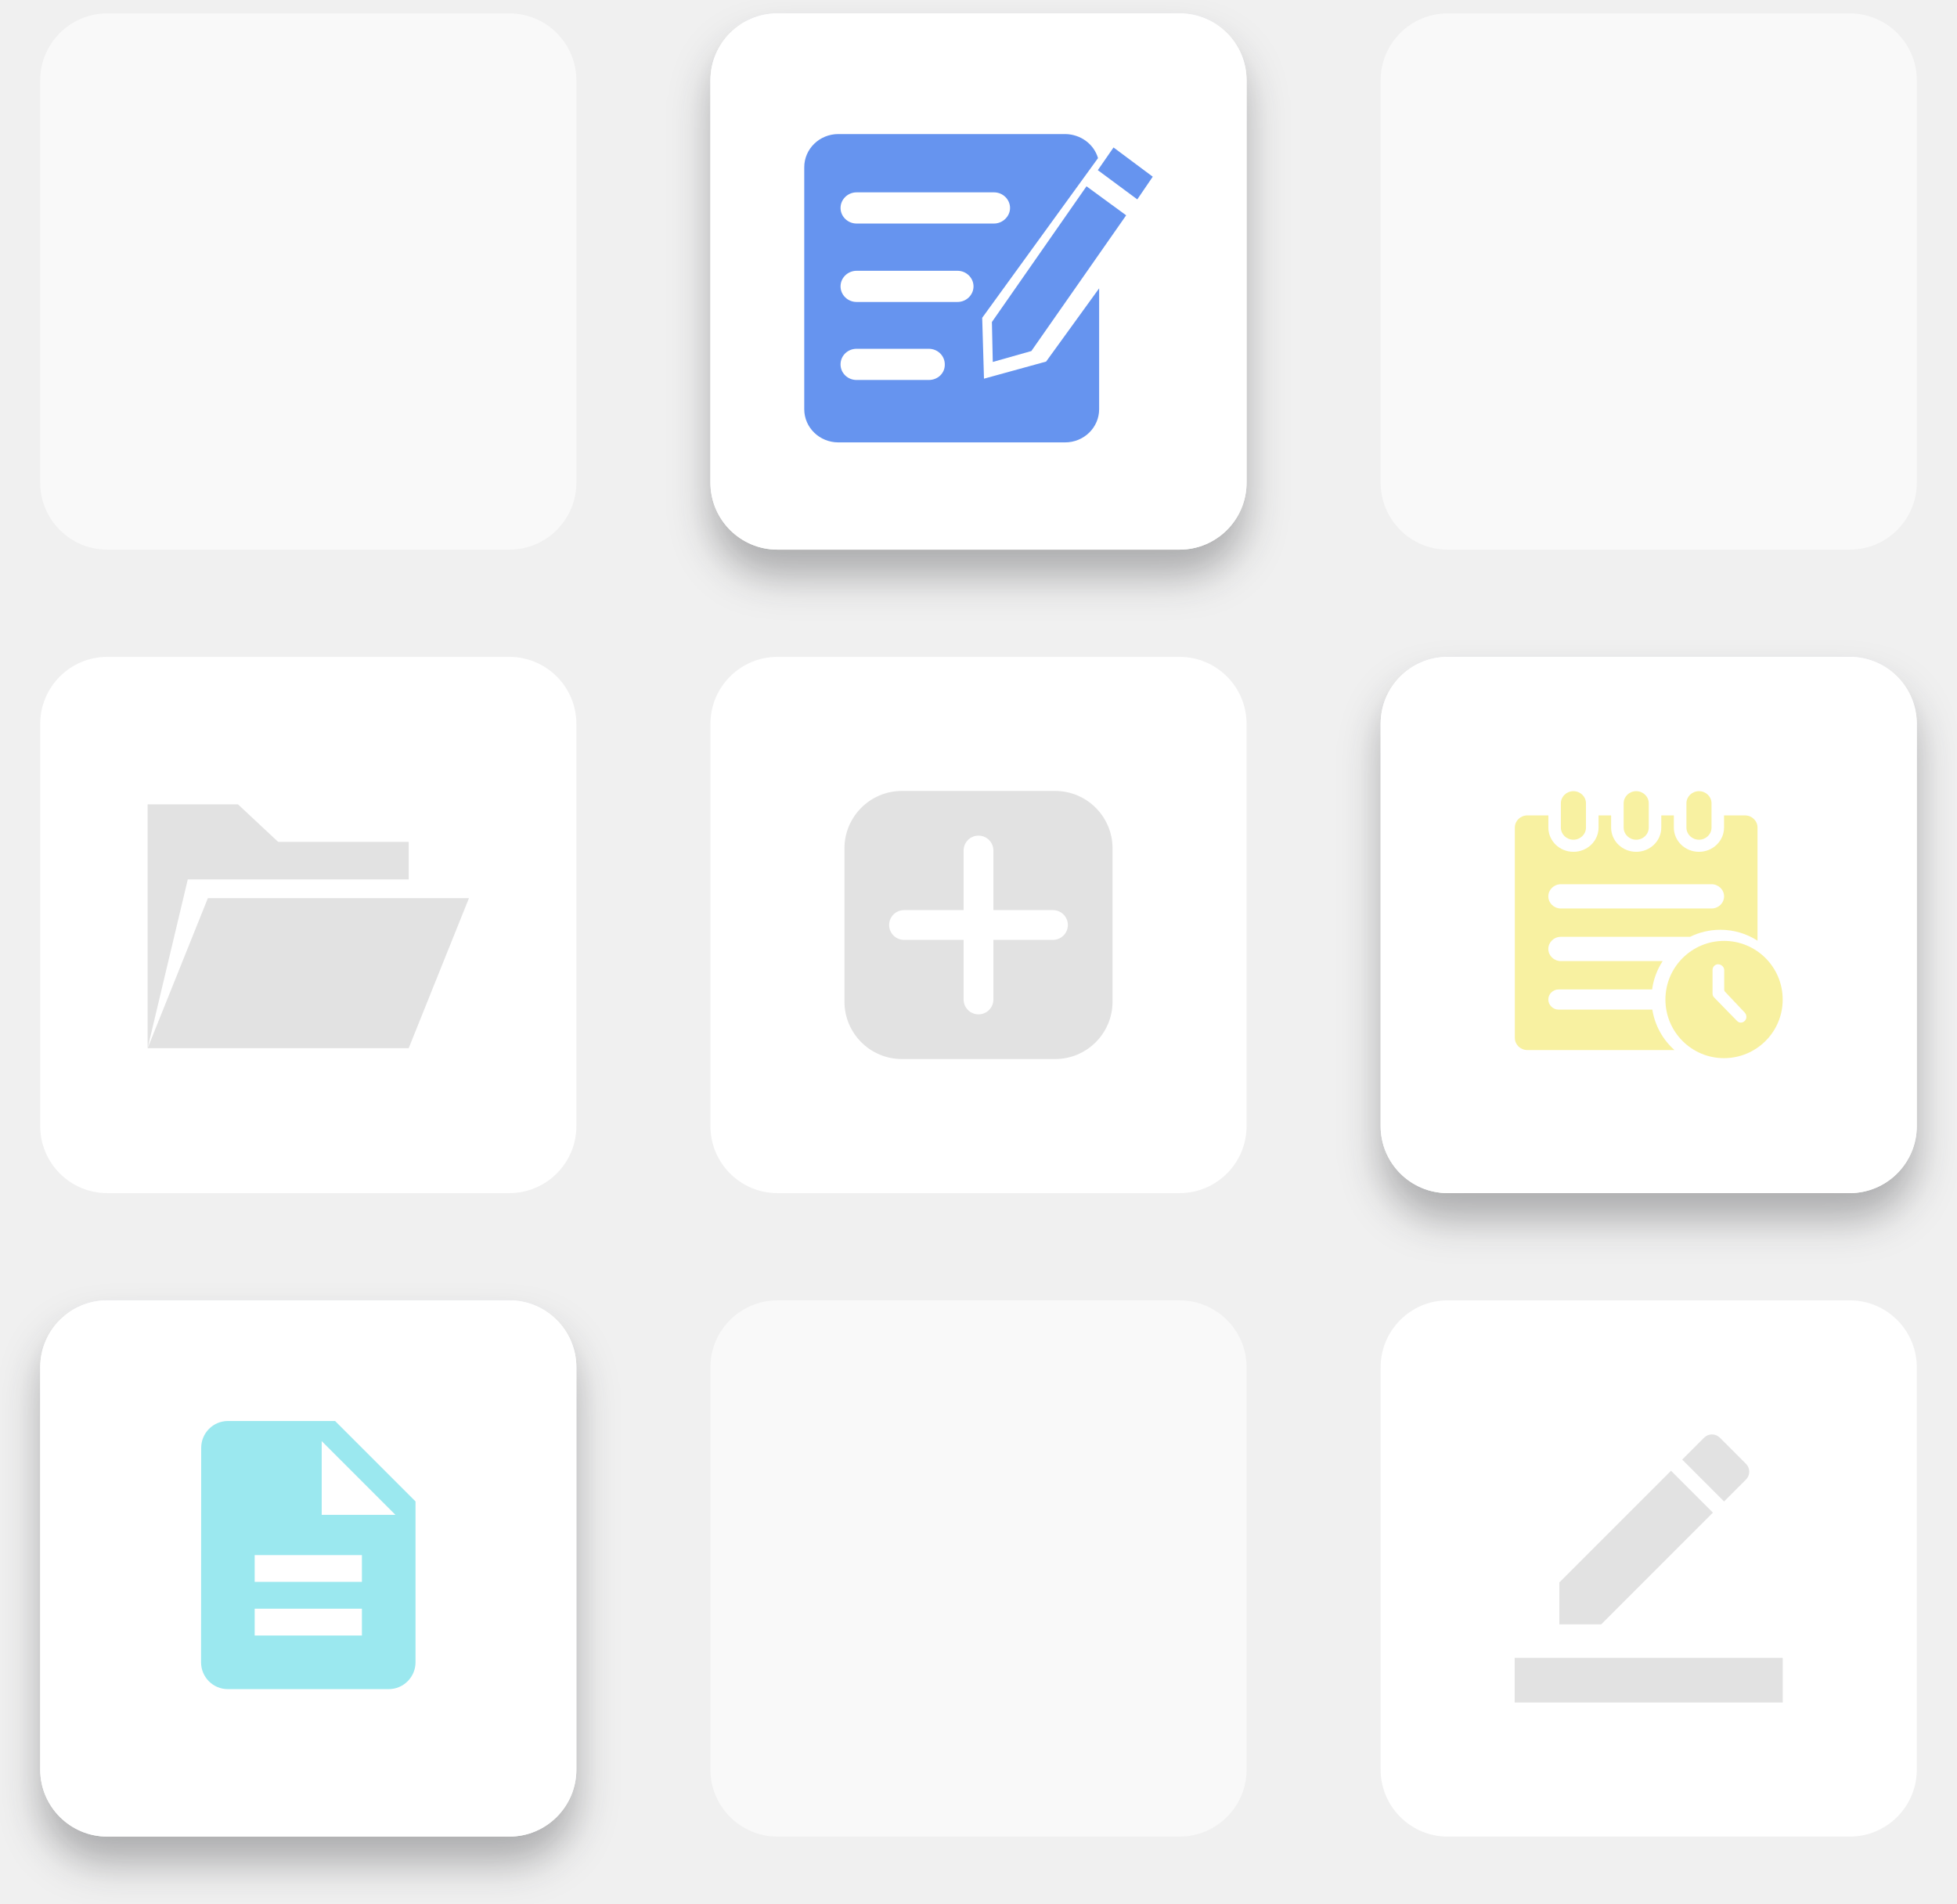
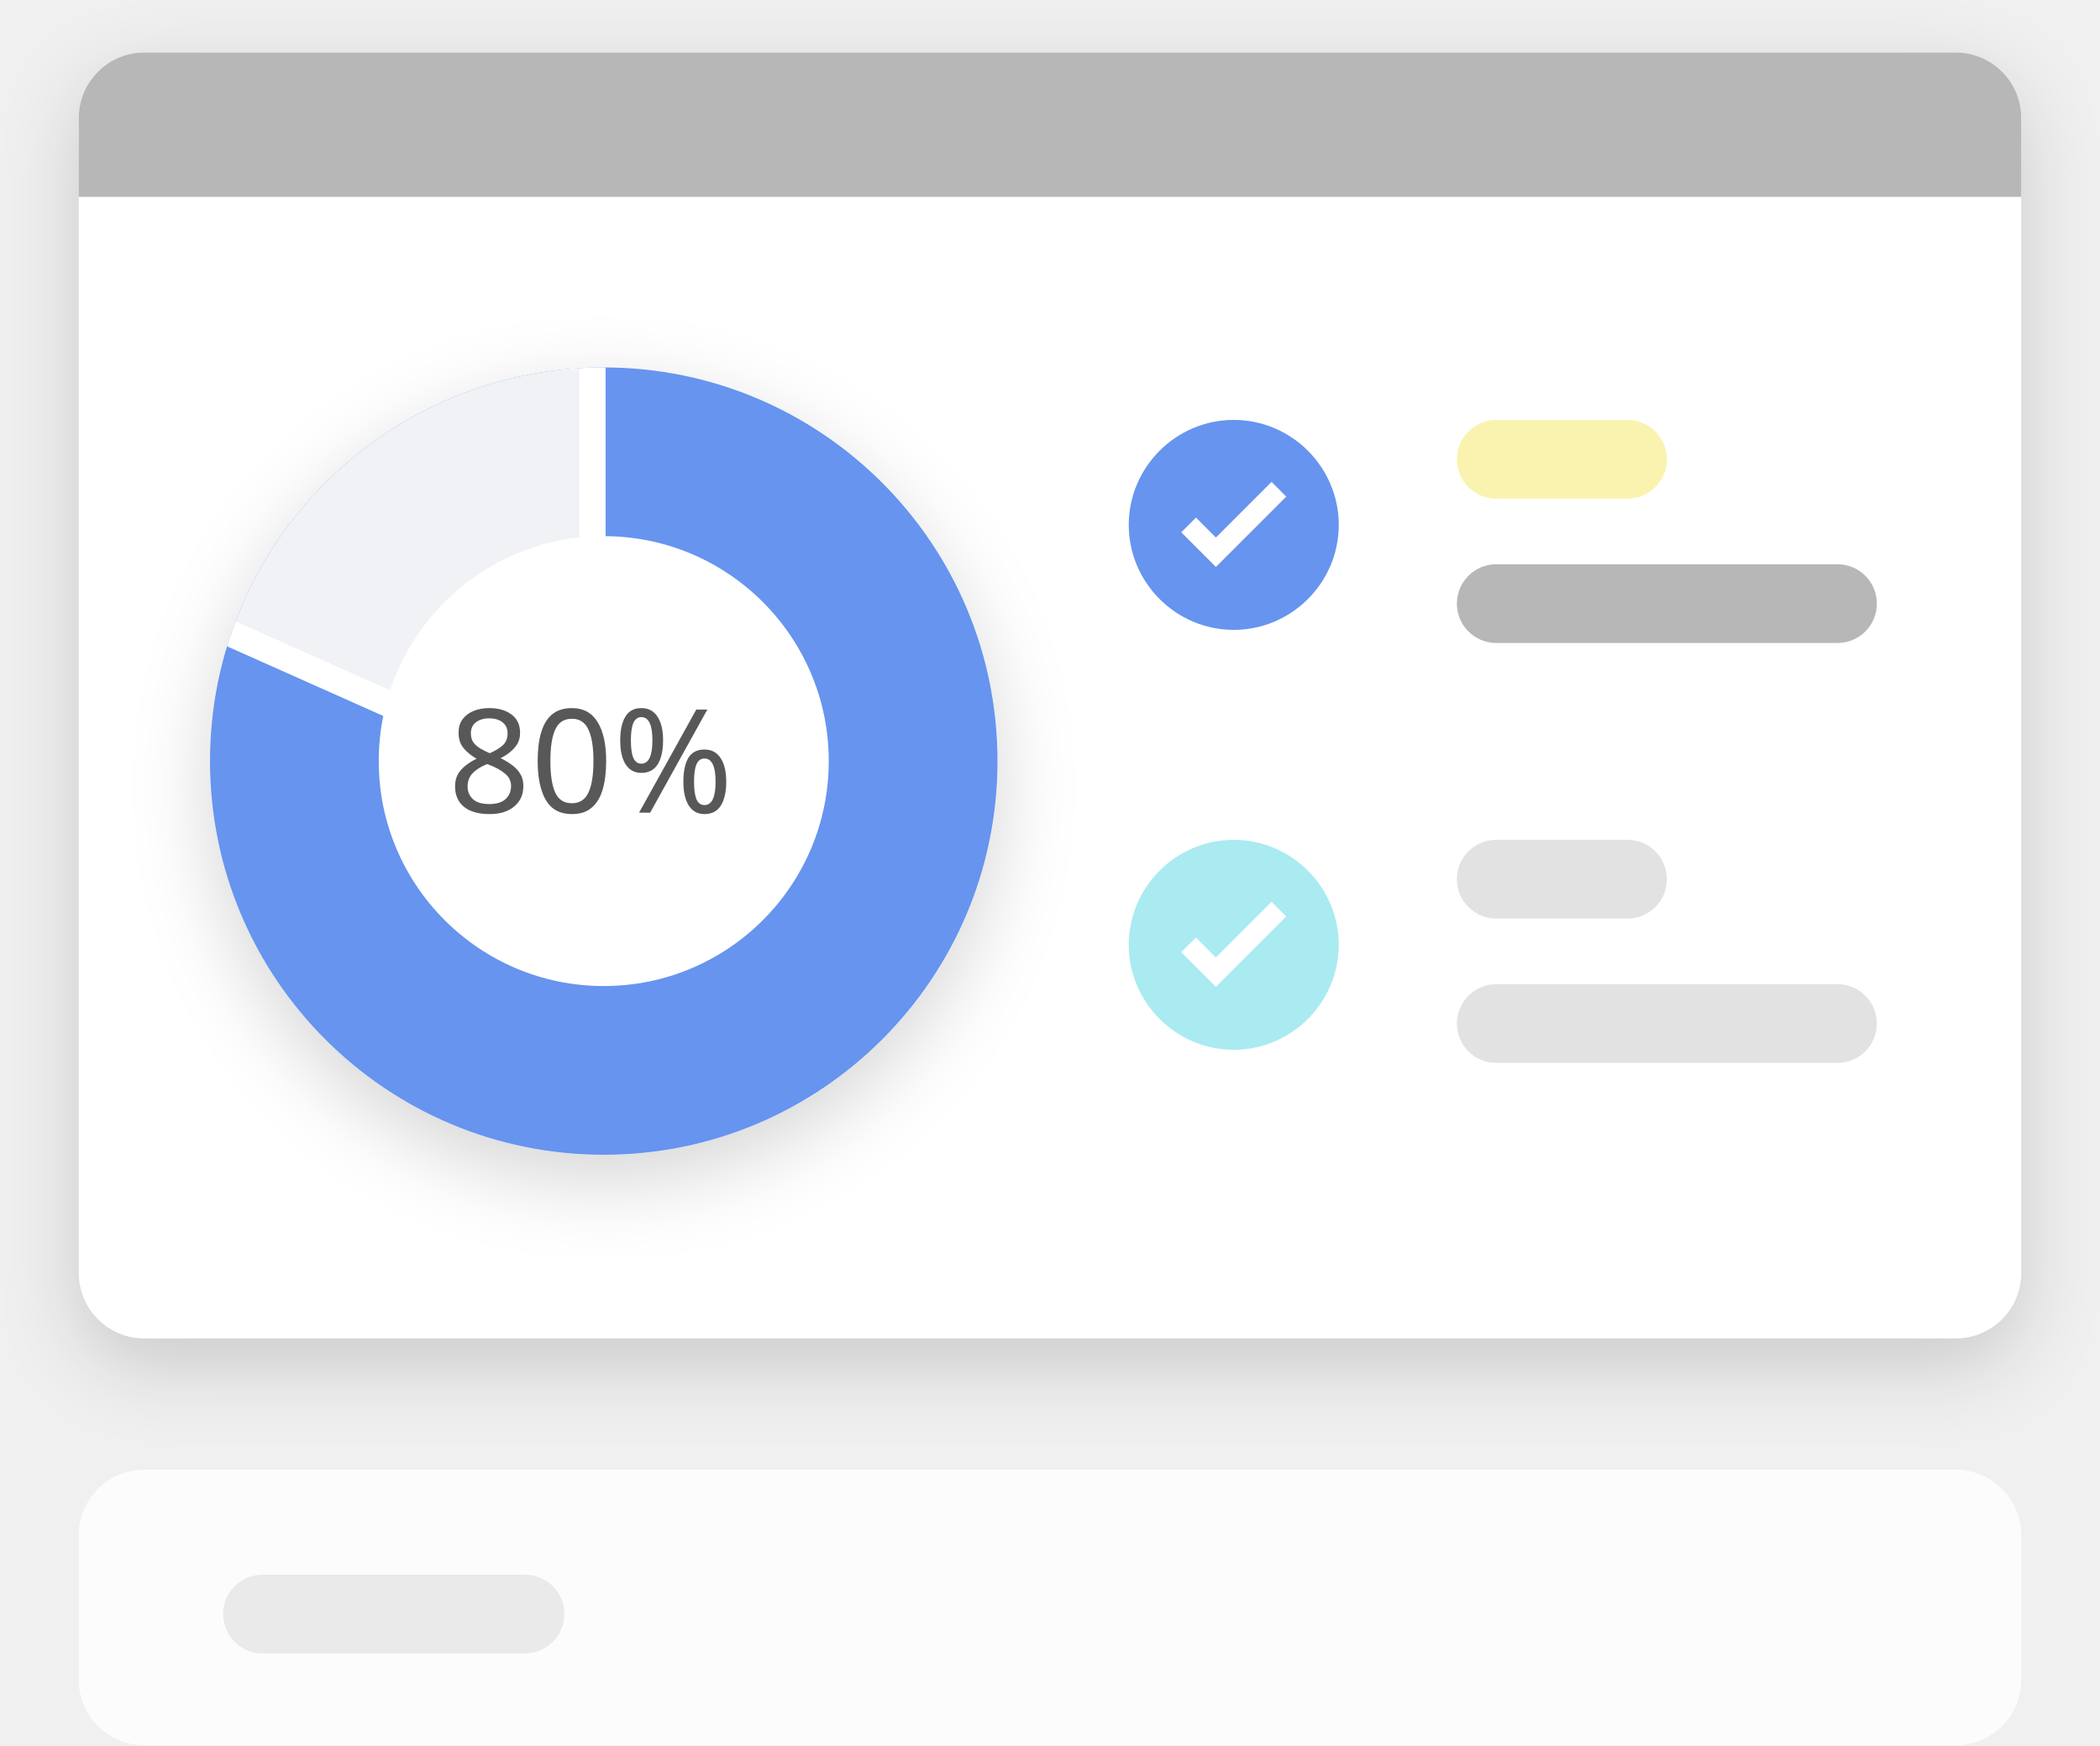
- <svg xmlns="http://www.w3.org/2000/svg" xmlns:xlink="http://www.w3.org/1999/xlink" width="146px" height="142px" viewBox="0 0 146 142" version="1.1">
+ <svg xmlns="http://www.w3.org/2000/svg" xmlns:xlink="http://www.w3.org/1999/xlink" width="160px" height="133px" viewBox="0 0 160 133" version="1.1">
  <defs>
-     <rect id="path-1" x="0" y="0" width="40" height="40" rx="5" />
-     <filter x="-13.8%" y="-8.8%" width="127.5%" height="127.5%" filterUnits="objectBoundingBox" id="filter-2">
+     <rect id="path-1" x="0" y="0" width="148" height="98" rx="5" />
+     <filter x="-6.8%" y="-8.2%" width="113.5%" height="120.4%" filterUnits="objectBoundingBox" id="filter-2">
      <feOffset dx="0" dy="2" in="SourceAlpha" result="shadowOffsetOuter1" />
-       <feGaussianBlur stdDeviation="1.5" in="shadowOffsetOuter1" result="shadowBlurOuter1" />
-       <feColorMatrix values="0 0 0 0 0.079   0 0 0 0 0.082   0 0 0 0 0.102  0 0 0 0.308 0" type="matrix" in="shadowBlurOuter1" />
+       <feGaussianBlur stdDeviation="3" in="shadowOffsetOuter1" result="shadowBlurOuter1" />
+       <feColorMatrix values="0 0 0 0 0   0 0 0 0 0   0 0 0 0 0  0 0 0 0.16 0" type="matrix" in="shadowBlurOuter1" />
    </filter>
-     <rect id="path-3" x="0" y="0" width="40" height="40" rx="5" />
-     <filter x="-13.8%" y="-8.8%" width="127.5%" height="127.5%" filterUnits="objectBoundingBox" id="filter-4">
+     <filter x="-26.7%" y="-26.7%" width="153.3%" height="153.3%" filterUnits="objectBoundingBox" id="filter-3">
      <feOffset dx="0" dy="2" in="SourceAlpha" result="shadowOffsetOuter1" />
-       <feGaussianBlur stdDeviation="1.5" in="shadowOffsetOuter1" result="shadowBlurOuter1" />
-       <feColorMatrix values="0 0 0 0 0.079   0 0 0 0 0.082   0 0 0 0 0.102  0 0 0 0.308 0" type="matrix" in="shadowBlurOuter1" />
+       <feGaussianBlur stdDeviation="3" in="shadowOffsetOuter1" result="shadowBlurOuter1" />
+       <feColorMatrix values="0 0 0 0 0   0 0 0 0 0   0 0 0 0 0  0 0 0 0.16 0" type="matrix" in="shadowBlurOuter1" result="shadowMatrixOuter1" />
+       <feMerge>
+         <feMergeNode in="shadowMatrixOuter1" />
+         <feMergeNode in="SourceGraphic" />
+       </feMerge>
    </filter>
-     <rect id="path-5" x="0" y="0" width="40" height="40" rx="5" />
-     <filter x="-13.8%" y="-8.8%" width="127.5%" height="127.5%" filterUnits="objectBoundingBox" id="filter-6">
-       <feOffset dx="0" dy="2" in="SourceAlpha" result="shadowOffsetOuter1" />
-       <feGaussianBlur stdDeviation="1.5" in="shadowOffsetOuter1" result="shadowBlurOuter1" />
-       <feColorMatrix values="0 0 0 0 0.079   0 0 0 0 0.082   0 0 0 0 0.102  0 0 0 0.308 0" type="matrix" in="shadowBlurOuter1" />
-     </filter>
+     <circle id="path-4" cx="30" cy="30" r="30" />
  </defs>
-   <g id="Page-1" stroke="none" stroke-width="1" fill="none" fill-rule="evenodd">
-     <g id="wiki-4" transform="translate(3, 1)">
-       <rect id="Rectangle-4-Copy-15" fill-opacity="0.6" fill="#FFFFFF" fill-rule="nonzero" x="0" y="0" width="40" height="40" rx="5" />
-       <rect id="Rectangle-4-Copy-32" fill="#FFFFFF" fill-rule="nonzero" x="0" y="48" width="40" height="40" rx="5" />
-       <g id="文件-(1)" transform="translate(8, 59)" fill="#E2E2E2" fill-rule="nonzero">
-         <path d="M19.491,18.188 L23.986,6.997 L4.508,6.997 L0.014,18.188 L19.491,18.188 Z M3.01,5.598 L0.014,18.188 L0.014,0.002 L6.756,0.002 L9.752,2.8 L19.491,2.8 L19.491,5.598 L3.01,5.598 Z" id="Shape" />
-       </g>
-       <g id="Rectangle-4-Copy-35" transform="translate(0, 96)">
-         <g id="path-1-link" fill-rule="nonzero">
-           <g id="path-1">
+   <g id="页面-1" stroke="none" stroke-width="1" fill="none" fill-rule="evenodd">
+     <g id="产品模块" transform="translate(-767, -1041)">
+       <g id="test-3" transform="translate(773, 1045)">
+         <g id="test-1">
+           <g id="Rectangle-4-Copy-16">
            <use fill="black" fill-opacity="1" filter="url(#filter-2)" xlink:href="#path-1" />
            <use fill="#FFFFFF" fill-rule="evenodd" xlink:href="#path-1" />
          </g>
+           <path d="M5,0 L143,0 C145.761,-5.07265313e-16 148,2.239 148,5 L148,11 L148,11 L0,11 L0,5 C-3.38176876e-16,2.239 2.239,5.07265313e-16 5,0 Z" id="Rectangle-4-Copy-20" fill="#B7B7B7" />
+           <rect id="Rectangle-4-Copy-21" fill-opacity="0.8" fill="#FFFFFF" x="0" y="108" width="148" height="21" rx="5" />
+           <rect id="Rectangle-6-Copy-11" fill-opacity="0.1" fill="#4A4A4A" x="11" y="116" width="26" height="6" rx="3" />
        </g>
-         <g id="path-1-link" fill="#FFFFFF">
-           <rect id="path-1" x="0" y="0" width="40" height="40" rx="5" />
+         <g id="Group-18" filter="url(#filter-3)" transform="translate(40, 54) scale(-1, 1) translate(-40, -54) translate(10, 24)">
+           <mask id="mask-5" fill="white">
+             <use xlink:href="#path-4" />
+           </mask>
+           <use id="Oval" fill="#6694EF" xlink:href="#path-4" />
+           <path d="M31.393,-0.857 C44.447,-0.857 55.648,7.878 60,19.581 L30.857,32.571 L30.858,-0.852 C31.036,-0.856 31.214,-0.857 31.393,-0.857 Z" id="Oval" stroke="#FFFFFF" stroke-width="2" fill="#F0F2F5" mask="url(#mask-5)" />
+           <circle id="Oval" fill="#FFFFFF" mask="url(#mask-5)" cx="30" cy="30" r="17.143" />
+           <text id="80%" transform="translate(29.85714, 29.92857) scale(-1, 1) translate(-29.85714, -29.92857) " font-family="PingFangSC-Regular, PingFang SC" font-size="11" font-weight="normal" fill="#000000" fill-opacity="0.65">
+             <tspan x="17.857" y="33.929">80%</tspan>
+           </text>
        </g>
-       </g>
-       <rect id="Rectangle-4-Copy-31" fill-opacity="0.6" fill="#FFFFFF" fill-rule="nonzero" x="100" y="0" width="40" height="40" rx="5" />
-       <g id="Rectangle-4-Copy-33" transform="translate(100, 48)">
-         <g id="path-3-link" fill-rule="nonzero">
-           <g id="path-3">
-             <use fill="black" fill-opacity="1" filter="url(#filter-4)" xlink:href="#path-3" />
-             <use fill="#FFFFFF" fill-rule="evenodd" xlink:href="#path-3" />
-           </g>
-         </g>
-         <g id="path-3-link" fill="#FFFFFF">
-           <rect id="path-3" x="0" y="0" width="40" height="40" rx="5" />
-         </g>
-       </g>
-       <rect id="Rectangle-4-Copy-36" fill="#FFFFFF" fill-rule="nonzero" x="100" y="96" width="40" height="40" rx="5" />
-       <g id="Rectangle-4-Copy-17" transform="translate(50, 0)">
-         <g id="path-5-link" fill-rule="nonzero">
-           <g id="path-5">
-             <use fill="black" fill-opacity="1" filter="url(#filter-6)" xlink:href="#path-5" />
-             <use fill="#FFFFFF" fill-rule="evenodd" xlink:href="#path-5" />
-           </g>
-         </g>
-         <g id="path-5-link" fill="#FFFFFF">
-           <rect id="path-5" x="0" y="0" width="40" height="40" rx="5" />
-         </g>
-       </g>
-       <g id="测试记录" transform="translate(57, 9)" fill="#6694EF" fill-rule="nonzero">
-         <path d="M21.057,3.897 L14,14.021 L14.065,17 L16.943,16.186 L24.016,6.062 L21.057,3.897 Z M21.902,2.693 L23.073,1 L26,3.181 L24.846,4.874 L21.902,2.693 Z" id="Shape" />
-         <path d="M18.045,16.971 L13.409,18.248 L13.276,13.706 L21.917,1.794 C21.601,0.727 20.604,0.016 19.474,0 L2.542,0 C1.13,0 0,1.115 0,2.473 L0,20.527 C0,21.901 1.147,23 2.542,23 L19.458,23 C20.87,23 22,21.885 22,20.527 L22,11.508 L18.045,16.971 Z M3.905,4.348 L14.157,4.348 C14.822,4.348 15.353,4.881 15.353,5.512 C15.353,6.142 14.805,6.675 14.157,6.675 L3.905,6.675 C3.24,6.675 2.708,6.142 2.708,5.512 C2.708,4.881 3.24,4.348 3.905,4.348 Z M9.289,18.345 L3.905,18.345 C3.24,18.345 2.708,17.828 2.708,17.181 C2.708,16.535 3.24,16.018 3.905,16.018 L9.289,16.018 C9.953,16.018 10.485,16.535 10.485,17.181 C10.502,17.828 9.97,18.345 9.289,18.345 Z M11.432,12.526 L3.905,12.526 C3.24,12.526 2.708,11.993 2.708,11.363 C2.708,10.716 3.257,10.199 3.905,10.199 L11.432,10.199 C12.097,10.199 12.628,10.732 12.628,11.363 C12.628,11.993 12.097,12.526 11.432,12.526 Z" id="Shape" />
-       </g>
-       <path d="M124.79,111.835 L121.665,108.71 L113.333,117.043 L113.333,120.167 L116.458,120.167 L124.79,111.835 Z M127.257,109.368 C127.582,109.043 127.582,108.518 127.257,108.194 L125.307,106.244 C124.982,105.919 124.457,105.919 124.132,106.244 L122.499,107.877 L125.623,111.002 L127.257,109.368 Z M110,122.667 L129.998,122.667 L129.998,126 L110,126 L110,122.667 Z" id="Shape" fill="#E2E2E2" fill-rule="nonzero" />
-       <path d="M22,105 L14,105 C12.9,105 12.01,105.9 12.01,107 L12,123 C12,124.1 12.89,125 13.99,125 L26,125 C27.1,125 28,124.1 28,123 L28,111 L22,105 Z M16,119 L24,119 L24,121 L16,121 L16,119 Z M16,115 L24,115 L24,117 L16,117 L16,115 Z M21,112 L21,106.5 L26.5,112 L21,112 Z" id="Fill-159" fill="#9BE8EF" fill-rule="nonzero" />
-       <rect id="Rectangle-4-Copy-34" fill="#FFFFFF" fill-rule="nonzero" x="50" y="48" width="40" height="40" rx="5" />
-       <g id="创建" transform="translate(60, 58)" fill="#E2E2E2" fill-rule="nonzero">
-         <path d="M4.286,-1.38936481e-14 L15.714,-1.38936481e-14 C18.081,-1.38936481e-14 20,1.919 20,4.286 L20,15.714 C20,18.081 18.081,20 15.714,20 L4.286,20 C1.919,20 -1.38936481e-14,18.081 -1.42108547e-14,15.714 L-1.42108547e-14,4.286 C-1.45280613e-14,1.919 1.919,-1.38936481e-14 4.286,-1.38936481e-14 Z M8.889,8.889 L4.446,8.889 C3.832,8.889 3.334,9.386 3.334,10 C3.334,10.614 3.832,11.111 4.446,11.111 L8.889,11.111 L8.889,15.554 C8.889,16.168 9.386,16.666 10,16.666 C10.614,16.666 11.111,16.168 11.111,15.554 L11.111,11.111 L15.554,11.111 C16.168,11.111 16.666,10.614 16.666,10 C16.666,9.386 16.168,8.889 15.554,8.889 L11.111,8.889 L11.111,4.446 C11.111,3.832 10.614,3.334 10,3.334 C9.386,3.334 8.889,3.832 8.889,4.446 L8.889,8.889 Z" id="Shape" />
-       </g>
-       <rect id="Rectangle-4-Copy-37" fill-opacity="0.6" fill="#FFFFFF" fill-rule="nonzero" x="50" y="96" width="40" height="40" rx="5" />
-       <g id="测试进度" transform="translate(110, 58)" fill="#F8F1A1" fill-rule="nonzero">
-         <path d="M15.628,11.186 C13.211,11.184 11.247,13.143 11.247,15.56 C11.247,17.977 13.2,19.933 15.614,19.933 C18.034,19.933 19.993,17.982 19.996,15.571 C19.999,13.151 18.045,11.189 15.628,11.186 Z M17.003,17.259 C16.852,17.309 16.71,17.281 16.598,17.164 C16.313,16.87 15.156,15.697 14.874,15.398 C14.798,15.319 14.762,15.216 14.762,15.104 C14.762,14.523 14.759,13.942 14.762,13.358 C14.765,13.117 14.944,12.933 15.173,12.93 C15.402,12.93 15.631,13.117 15.634,13.363 C15.637,13.609 15.628,14.598 15.634,14.847 C15.634,14.889 15.659,14.939 15.687,14.97 C15.902,15.202 16.953,16.303 17.165,16.535 C17.386,16.778 17.299,17.158 17.003,17.259 Z M4.383,3.639 C4.9,3.639 5.32,3.234 5.32,2.733 L5.32,0.923 C5.32,0.422 4.9,0.017 4.383,0.017 C3.867,0.017 3.447,0.422 3.447,0.923 L3.447,2.733 C3.447,3.234 3.867,3.639 4.383,3.639 Z M13.75,3.639 C14.267,3.639 14.686,3.234 14.686,2.733 L14.686,0.923 C14.686,0.422 14.267,0.017 13.75,0.017 C13.233,0.017 12.814,0.422 12.814,0.923 L12.814,2.733 C12.814,3.234 13.233,3.639 13.75,3.639 Z M9.067,3.639 C9.584,3.639 10.003,3.234 10.003,2.733 L10.003,0.923 C10.003,0.422 9.584,0.017 9.067,0.017 C8.55,0.017 8.131,0.422 8.131,0.923 L8.131,2.733 C8.131,3.234 8.55,3.639 9.067,3.639 Z" id="Shape" />
-         <path d="M10.271,16.314 L3.291,16.314 C2.861,16.314 2.511,15.976 2.511,15.56 C2.511,15.143 2.861,14.805 3.291,14.805 L10.255,14.805 C10.358,14.034 10.635,13.316 11.04,12.693 L3.447,12.693 C2.93,12.693 2.511,12.287 2.511,11.787 C2.511,11.287 2.93,10.882 3.447,10.882 L13.085,10.882 C13.767,10.547 14.536,10.357 15.346,10.357 C16.369,10.357 17.319,10.656 18.118,11.17 L18.118,2.731 C18.118,2.23 17.699,1.825 17.182,1.825 L15.62,1.825 L15.62,2.731 C15.62,3.731 14.781,4.541 13.748,4.541 C12.714,4.541 11.875,3.731 11.875,2.731 L11.875,1.825 L10.939,1.825 L10.939,2.731 C10.939,3.731 10.101,4.541 9.067,4.541 C8.033,4.541 7.195,3.731 7.195,2.731 L7.195,1.825 L6.259,1.825 L6.259,2.731 C6.259,3.731 5.42,4.541 4.386,4.541 C3.352,4.541 2.514,3.731 2.514,2.731 L2.514,1.825 L0.949,1.825 C0.432,1.825 0.013,2.23 0.013,2.731 L0.013,18.424 C0.013,18.924 0.432,19.329 0.949,19.329 L11.923,19.329 C11.059,18.561 10.461,17.507 10.271,16.314 Z M3.447,6.959 L14.686,6.959 C15.203,6.959 15.623,7.364 15.623,7.864 C15.623,8.364 15.203,8.769 14.686,8.769 L3.447,8.769 C2.93,8.769 2.511,8.364 2.511,7.864 C2.511,7.364 2.93,6.959 3.447,6.959 Z" id="Shape" />
+         <path d="M88,28 C83.6,28 80,31.6 80,36 C80,40.4 83.6,44 88,44 C92.4,44 96,40.4 96,36 C96,31.6 92.4,28 88,28 L88,28 Z M86.64,39.203 L84,36.563 L85.12,35.443 L86.64,36.963 L90.88,32.723 L92,33.843 L86.64,39.203 L86.64,39.203 Z" id="Shape-Copy" fill="#6694EF" />
+         <path d="M88,60 C83.6,60 80,63.6 80,68 C80,72.4 83.6,76 88,76 C92.4,76 96,72.4 96,68 C96,63.6 92.4,60 88,60 L88,60 Z M86.64,71.203 L84,68.563 L85.12,67.443 L86.64,68.963 L90.88,64.723 L92,65.843 L86.64,71.203 L86.64,71.203 Z" id="Shape-Copy-3" fill="#A9EBF1" />
+         <path d="M108,28 L118,28 C119.657,28 121,29.343 121,31 C121,32.657 119.657,34 118,34 L108,34 C106.343,34 105,32.657 105,31 C105,29.343 106.343,28 108,28 Z" id="Rectangle-2-Copy-8" fill="#F9F3AF" />
+         <path d="M108,60 L118,60 C119.657,60 121,61.343 121,63 C121,64.657 119.657,66 118,66 L108,66 C106.343,66 105,64.657 105,63 C105,61.343 106.343,60 108,60 Z" id="Rectangle-2-Copy-10" fill="#E2E2E2" />
+         <rect id="Rectangle-2-Copy-9" fill="#B7B7B7" x="105" y="39" width="32" height="6" rx="3" />
+         <rect id="Rectangle-2-Copy-11" fill="#E2E2E2" x="105" y="71" width="32" height="6" rx="3" />
      </g>
    </g>
  </g>
</svg>
